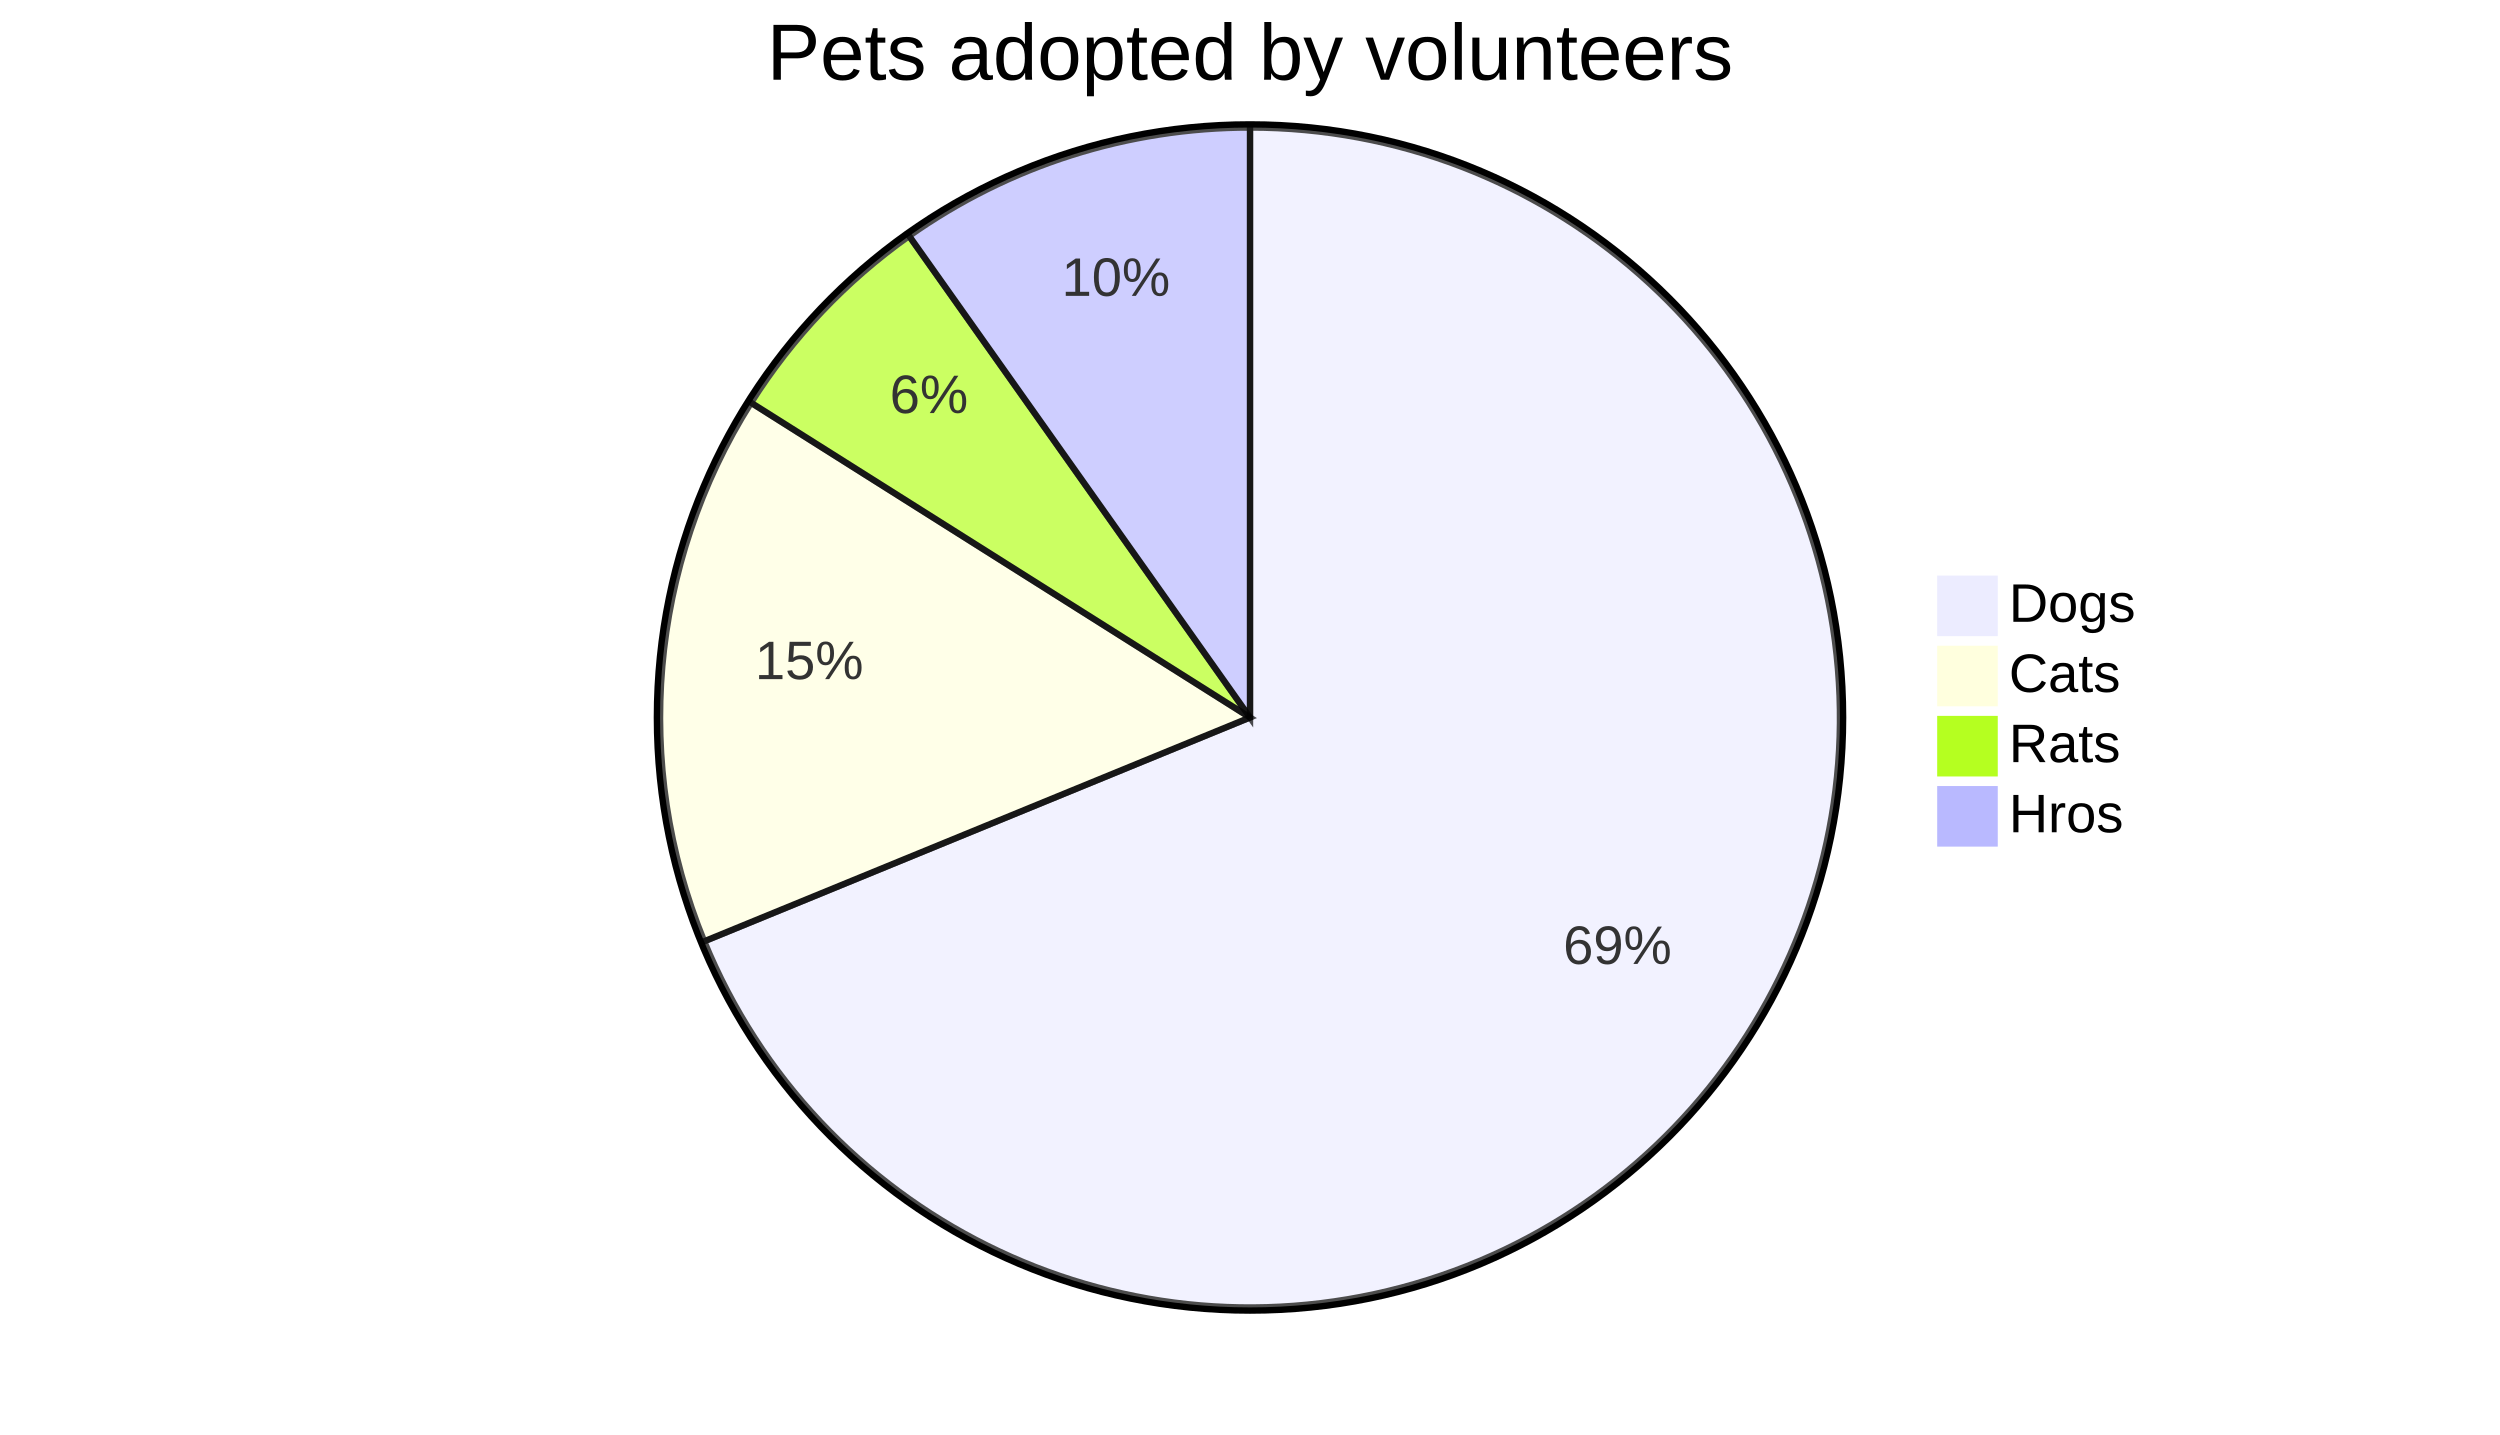
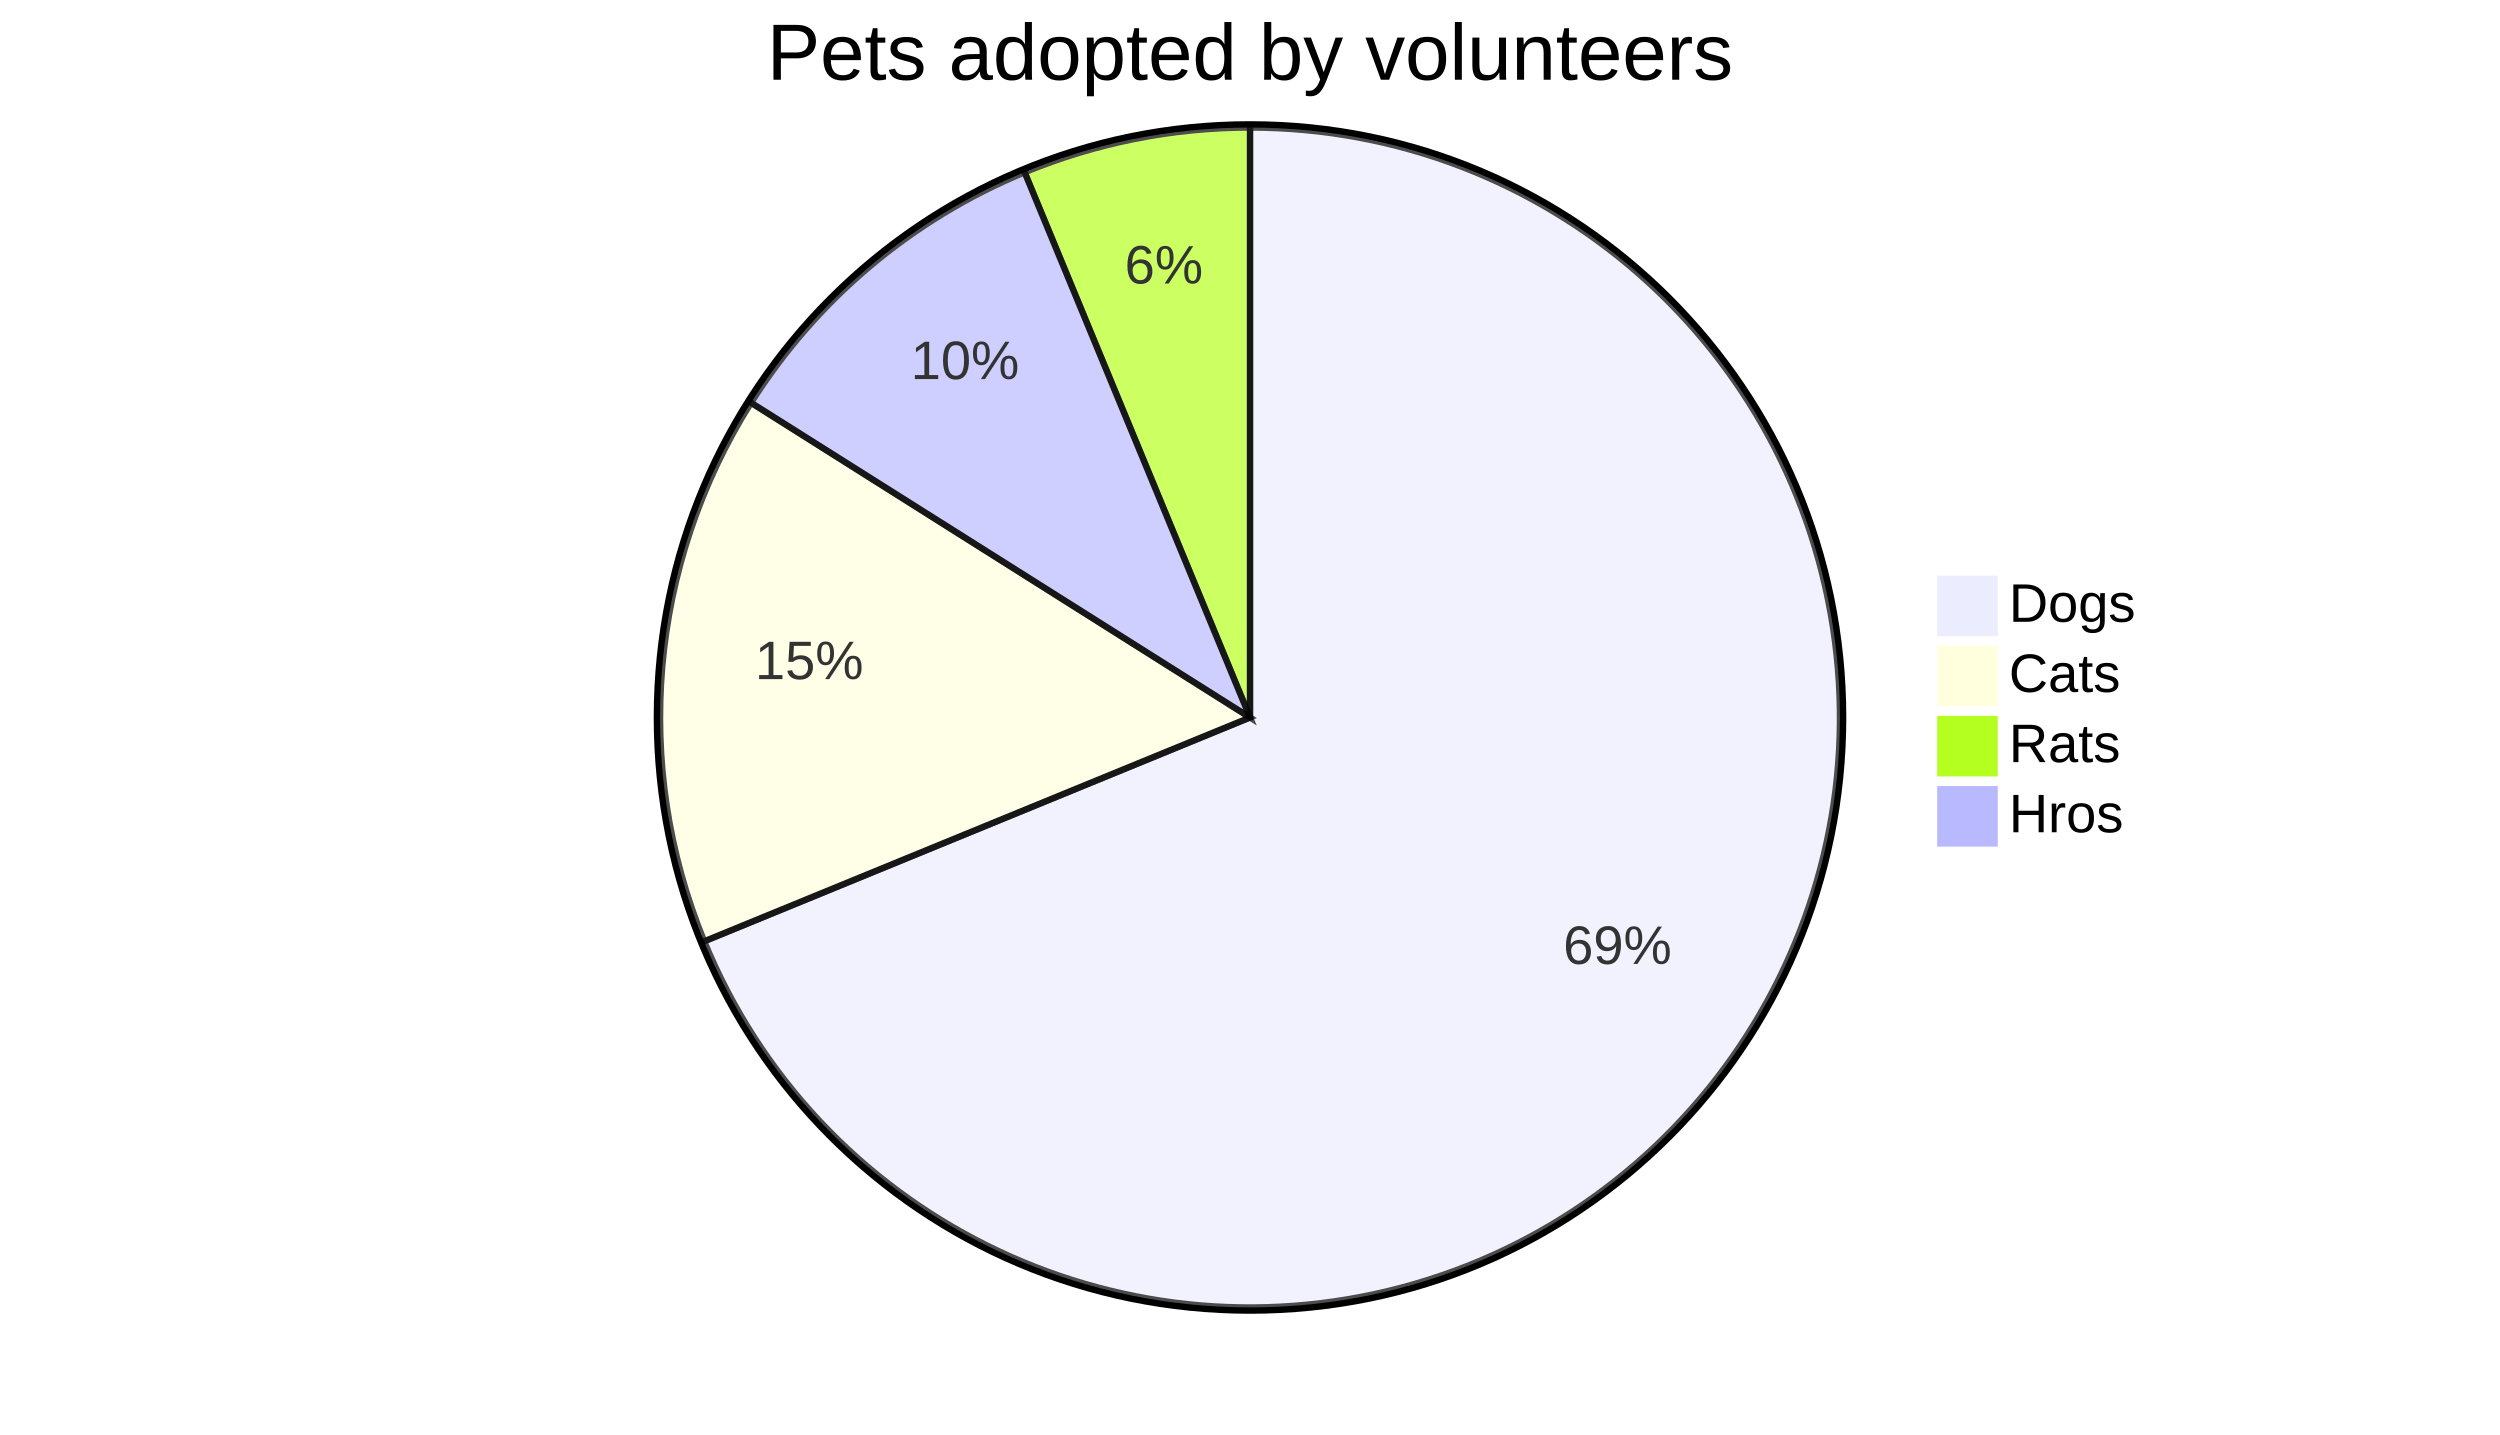
- <svg xmlns="http://www.w3.org/2000/svg" aria-labelledby="chart-title-my-svg" aria-roledescription="pie" role="graphics-document document" viewBox="0 0 784 450" style="max-width: 784px; background-color: white;" width="100%" id="my-svg">
+ <svg xmlns="http://www.w3.org/2000/svg" aria-labelledby="chart-title-my-svg" aria-roledescription="pie" role="graphics-document document" style="max-width: 784px; background-color: white;" viewBox="0 0 784 450" width="100%" id="my-svg">
  <style>#my-svg{font-family:"trebuchet ms",verdana,arial,sans-serif;font-size:16px;fill:#333;}#my-svg .error-icon{fill:#552222;}#my-svg .error-text{fill:#552222;stroke:#552222;}#my-svg .edge-thickness-normal{stroke-width:2px;}#my-svg .edge-thickness-thick{stroke-width:3.5px;}#my-svg .edge-pattern-solid{stroke-dasharray:0;}#my-svg .edge-pattern-dashed{stroke-dasharray:3;}#my-svg .edge-pattern-dotted{stroke-dasharray:2;}#my-svg .marker{fill:#333333;stroke:#333333;}#my-svg .marker.cross{stroke:#333333;}#my-svg svg{font-family:"trebuchet ms",verdana,arial,sans-serif;font-size:16px;}#my-svg .pieCircle{stroke:black;stroke-width:2px;opacity:0.7;}#my-svg .pieOuterCircle{stroke:black;stroke-width:2px;fill:none;}#my-svg .pieTitleText{text-anchor:middle;font-size:25px;fill:black;font-family:"trebuchet ms",verdana,arial,sans-serif;}#my-svg .slice{font-family:"trebuchet ms",verdana,arial,sans-serif;fill:#333;font-size:17px;}#my-svg .legend text{fill:black;font-family:"trebuchet ms",verdana,arial,sans-serif;font-size:17px;}#my-svg :root{--mermaid-font-family:"trebuchet ms",verdana,arial,sans-serif;}</style>
  <g />
  <g transform="translate(392,225)">
    <circle class="pieOuterCircle" r="186" cy="0" cx="0" />
    <path class="pieCircle" fill="#ECECFF" d="M1.1327982892113017e-14,-185A185,185,0,1,1,-171.164,70.198L0,0Z" />
    <path class="pieCircle" fill="#ffffde" d="M-171.164,70.198A185,185,0,0,1,-156.467,-98.708L0,0Z" />
-     <path class="pieCircle" fill="hsl(80, 100%, 56.275%)" d="M-156.467,-98.708A185,185,0,0,1,-106.888,-150.996L0,0Z" />
-     <path class="pieCircle" fill="hsl(240, 100%, 86.275%)" d="M-106.888,-150.996A185,185,0,0,1,-3.398394867633905e-14,-185L0,0Z" />
+     <path class="pieCircle" fill="hsl(80, 100%, 56.275%)" d="M-70.677,-170.967A185,185,0,0,1,-3.398394867633905e-14,-185L0,0Z" />
+     <path class="pieCircle" fill="hsl(240, 100%, 86.275%)" d="M-156.467,-98.708A185,185,0,0,1,-70.677,-170.967L0,0Z" />
    <text style="text-anchor: middle;" class="slice" transform="translate(115.2313,77.28714)">69%</text>
    <text style="text-anchor: middle;" class="slice" transform="translate(-138.2276,-12.02835)">15%</text>
-     <text style="text-anchor: middle;" class="slice" transform="translate(-100.6858,-95.46692)">6%</text>
-     <text style="text-anchor: middle;" class="slice" transform="translate(-42.06243,-132.2207)">10%</text>
+     <text style="text-anchor: middle;" class="slice" transform="translate(-27.02115,-136.0934)">6%</text>
+     <text style="text-anchor: middle;" class="slice" transform="translate(-89.38503,-106.122)">10%</text>
    <text class="pieTitleText" y="-200" x="0">Pets adopted by volunteers</text>
    <g transform="translate(216,-44)" class="legend">
      <rect style="fill: rgb(236, 236, 255); stroke: rgb(236, 236, 255);" height="18" width="18" />
      <text y="14" x="22">Dogs</text>
    </g>
    <g transform="translate(216,-22)" class="legend">
      <rect style="fill: rgb(255, 255, 222); stroke: rgb(255, 255, 222);" height="18" width="18" />
      <text y="14" x="22">Cats</text>
    </g>
    <g transform="translate(216,0)" class="legend">
      <rect style="fill: rgb(181, 255, 32); stroke: rgb(181, 255, 32);" height="18" width="18" />
      <text y="14" x="22">Rats</text>
    </g>
    <g transform="translate(216,22)" class="legend">
      <rect style="fill: rgb(185, 185, 255); stroke: rgb(185, 185, 255);" height="18" width="18" />
      <text y="14" x="22">Hros</text>
    </g>
  </g>
</svg>
